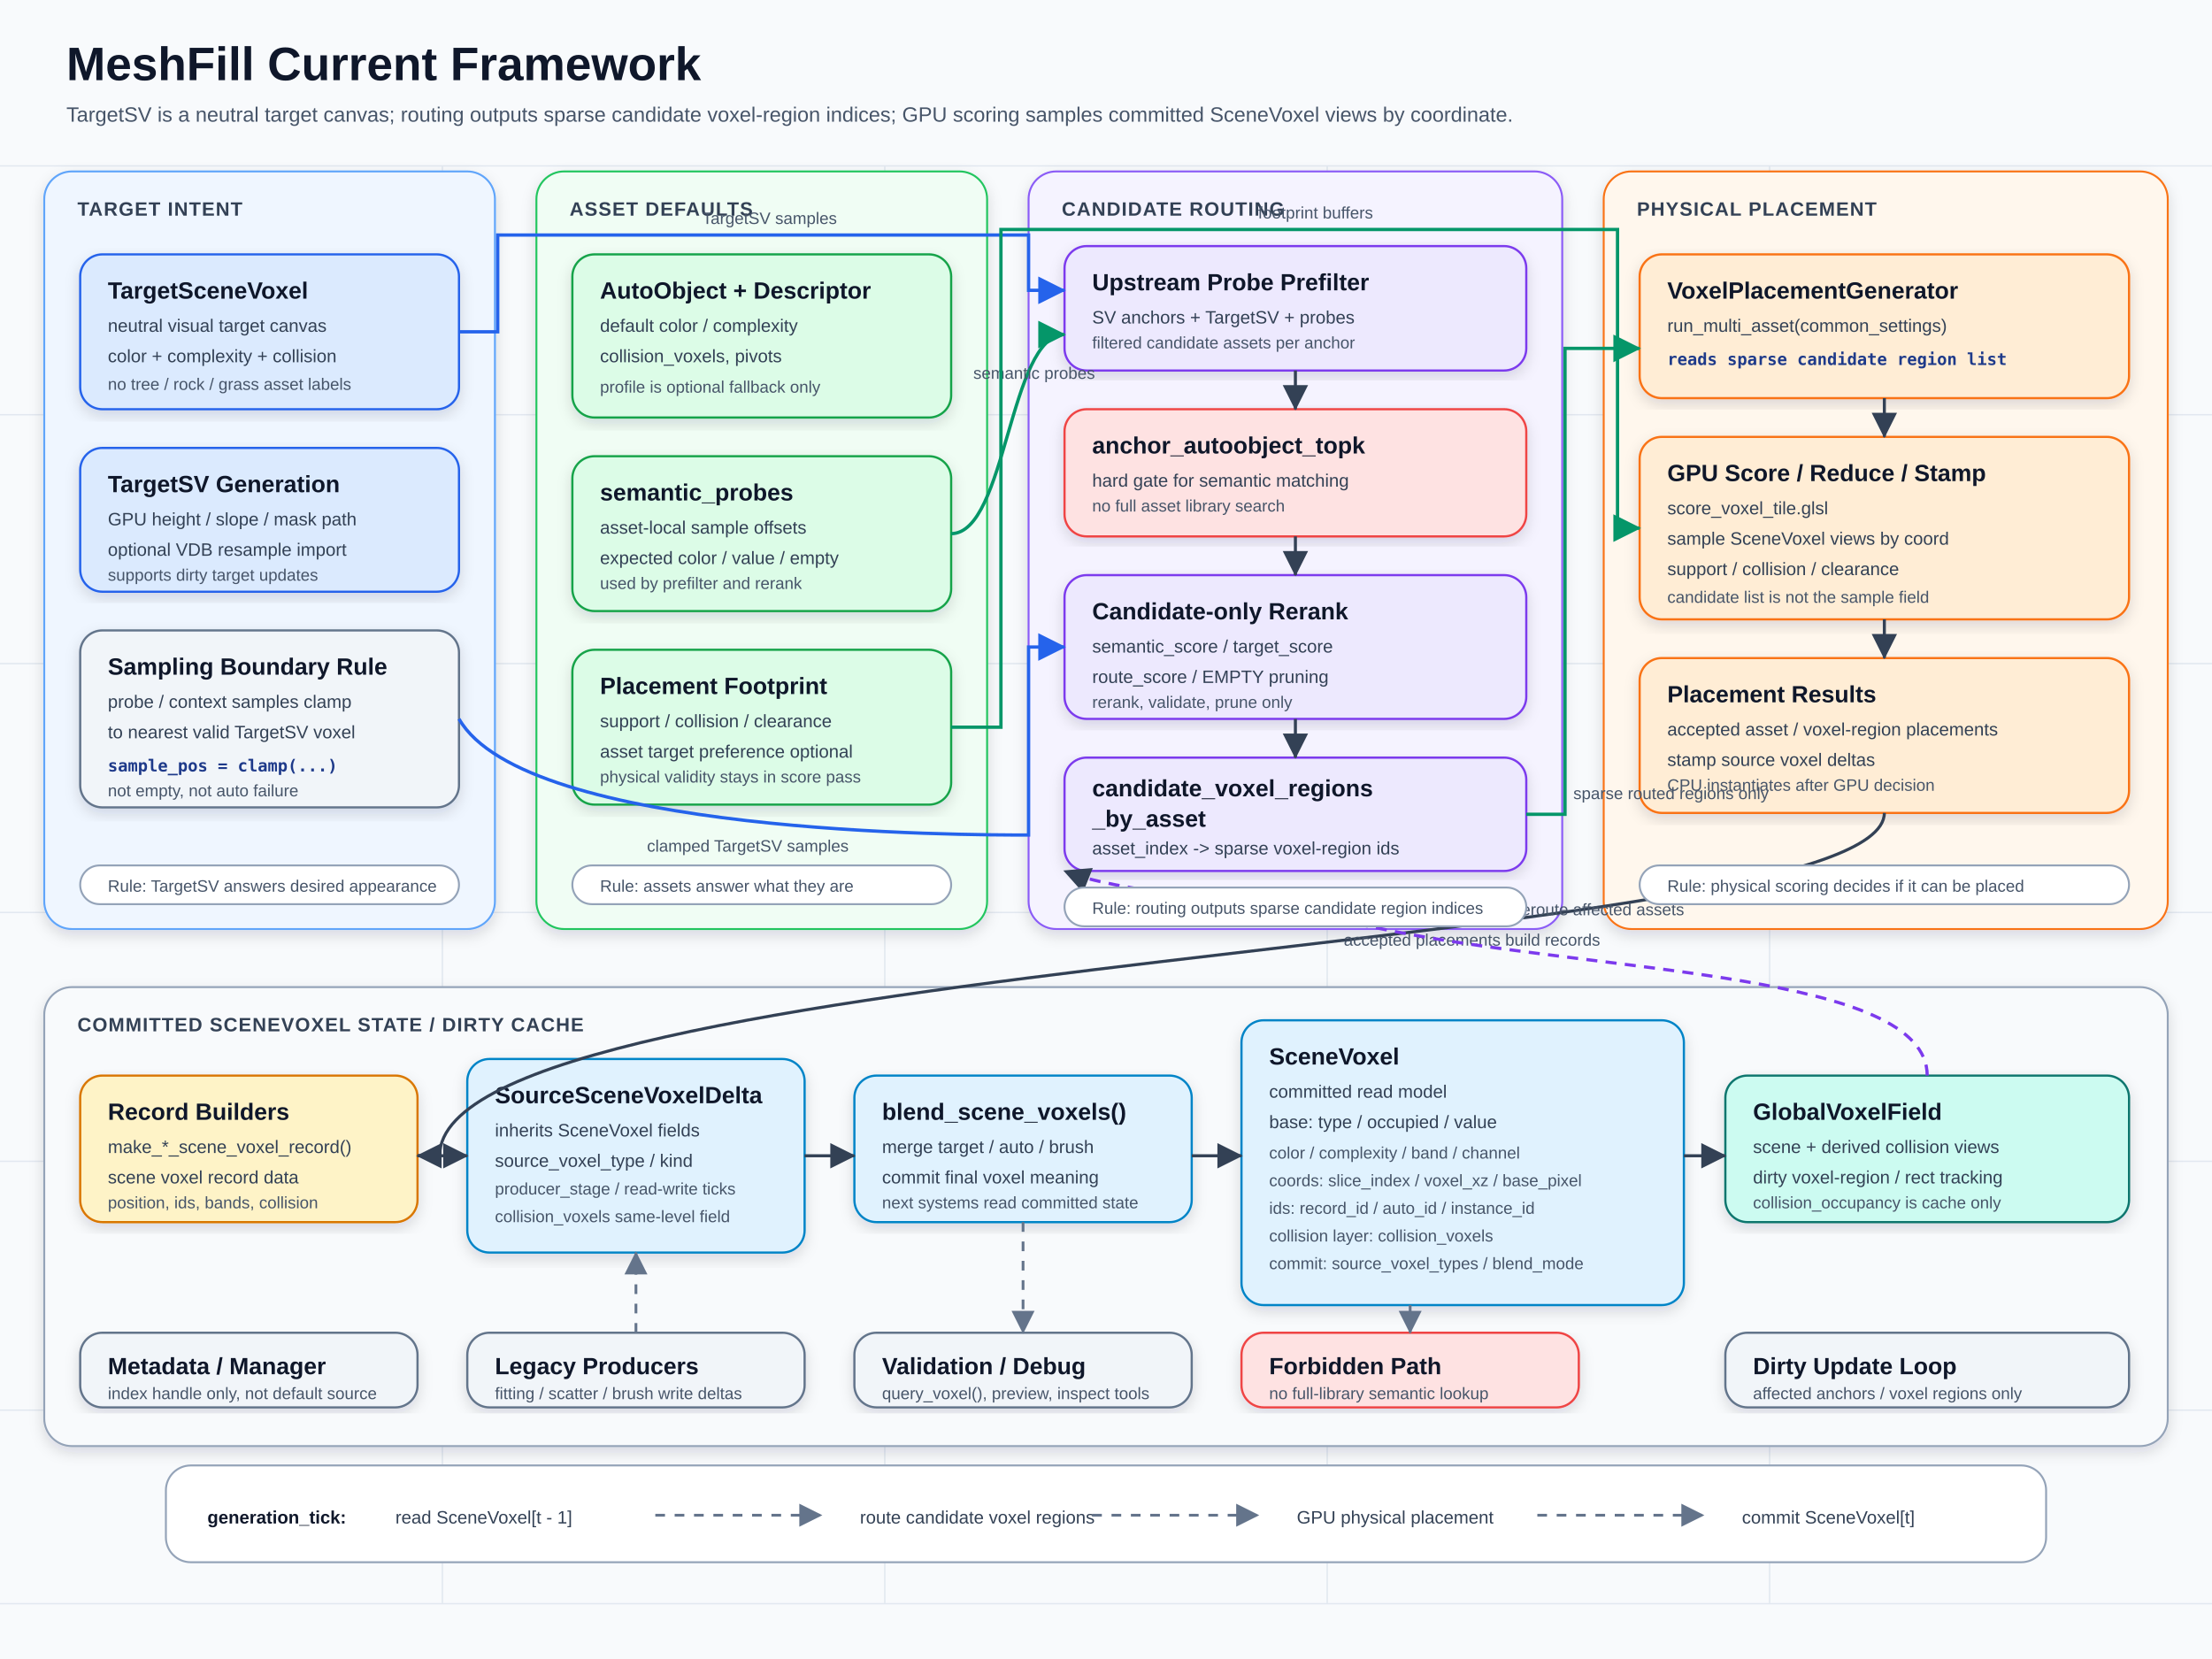
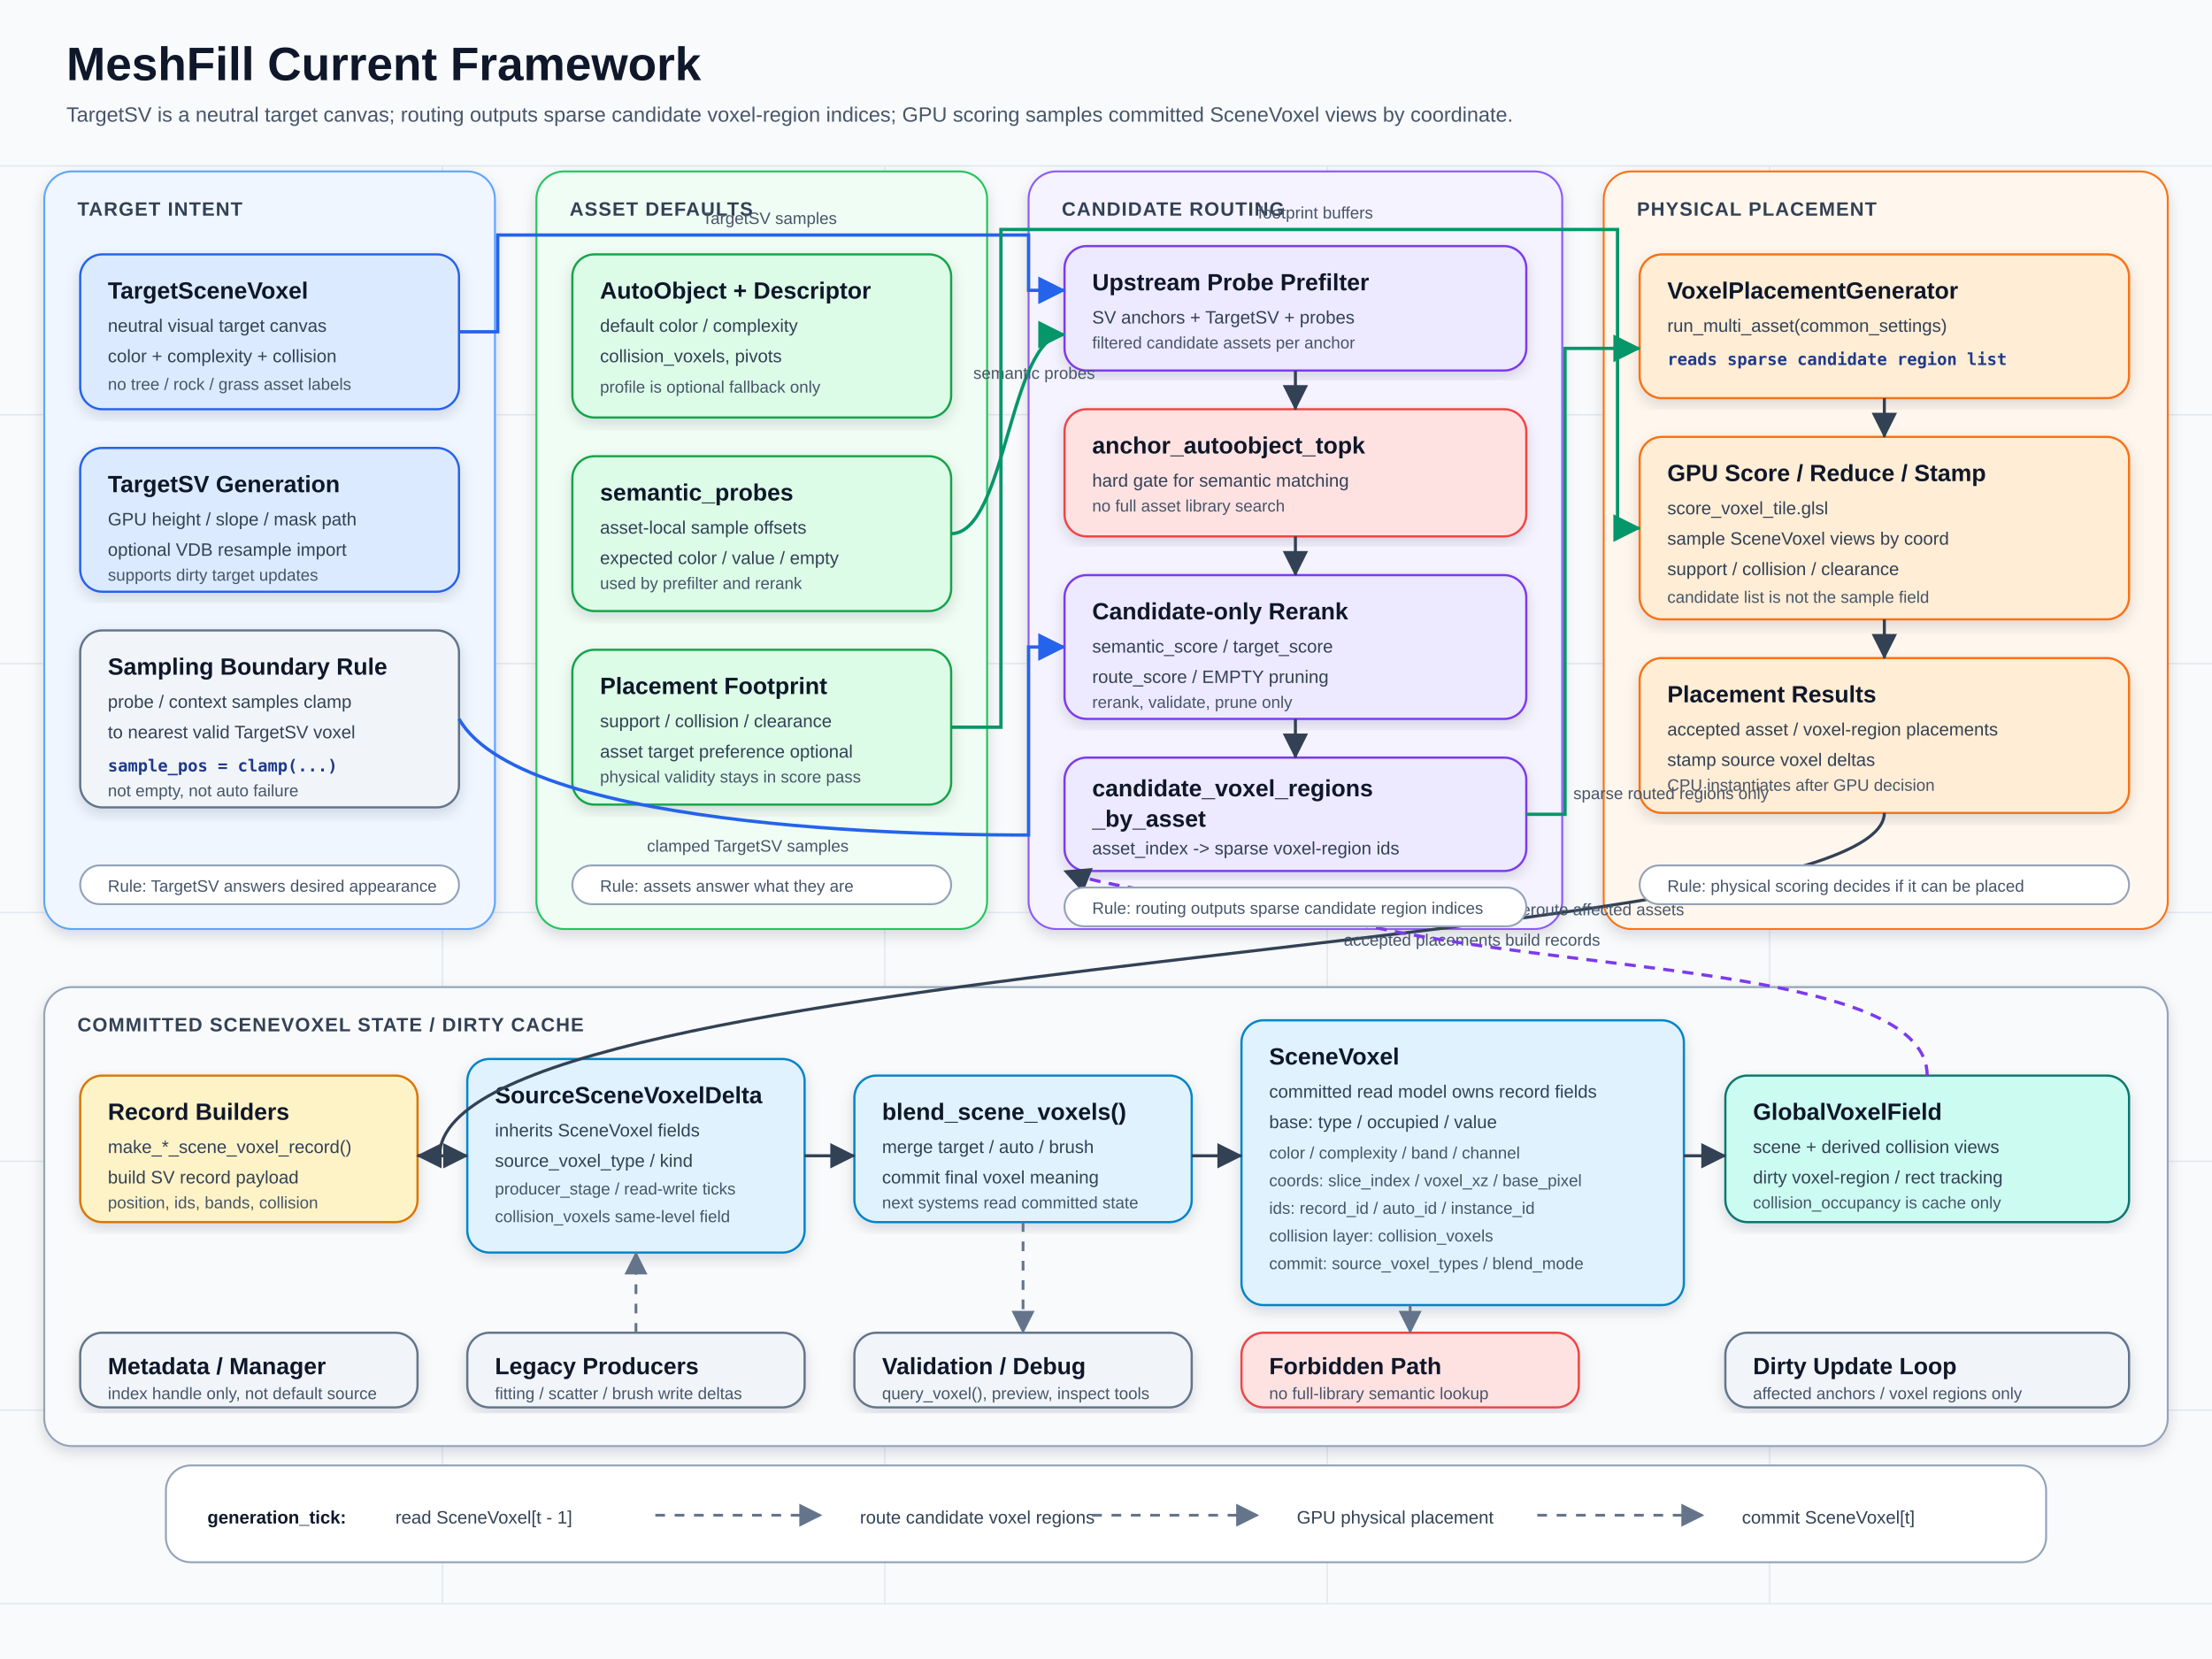
<svg xmlns="http://www.w3.org/2000/svg" width="1600" height="1200" viewBox="0 0 1600 1200" role="img" aria-labelledby="title desc">
  <defs>
    <marker id="arrow" viewBox="0 0 12 12" refX="10.5" refY="6" markerWidth="10" markerHeight="10" orient="auto">
      <path d="M1,1 L11,6 L1,11 Z" fill="#334155" />
    </marker>
    <marker id="arrow-blue" viewBox="0 0 12 12" refX="10.5" refY="6" markerWidth="10" markerHeight="10" orient="auto">
      <path d="M1,1 L11,6 L1,11 Z" fill="#2563eb" />
    </marker>
    <marker id="arrow-green" viewBox="0 0 12 12" refX="10.5" refY="6" markerWidth="10" markerHeight="10" orient="auto">
      <path d="M1,1 L11,6 L1,11 Z" fill="#059669" />
    </marker>
    <marker id="arrow-soft" viewBox="0 0 12 12" refX="10.5" refY="6" markerWidth="10" markerHeight="10" orient="auto">
      <path d="M1,1 L11,6 L1,11 Z" fill="#64748b" />
    </marker>
    <filter id="shadow" x="-8%" y="-8%" width="116%" height="116%">
      <feDropShadow dx="0" dy="4" stdDeviation="5" flood-color="#0f172a" flood-opacity="0.14" />
    </filter>
    <style>
      .bg { fill: #f8fafc; }
      .grid { stroke: #e2e8f0; stroke-width: 1; }
      .title { fill: #0f172a; font: 700 34px "Microsoft YaHei", "Segoe UI", Arial, sans-serif; }
      .subtitle { fill: #475569; font: 15px "Microsoft YaHei", "Segoe UI", Arial, sans-serif; }
      .band-title { fill: #334155; font: 700 14px "Microsoft YaHei", "Segoe UI", Arial, sans-serif; letter-spacing: .05em; }
      .label { fill: #0f172a; font: 700 17px "Microsoft YaHei", "Segoe UI", Arial, sans-serif; }
      .small { fill: #334155; font: 13px "Microsoft YaHei", "Segoe UI", Arial, sans-serif; }
      .tiny { fill: #475569; font: 12px "Microsoft YaHei", "Segoe UI", Arial, sans-serif; }
      .mono { fill: #1e3a8a; font: 700 12px Consolas, "Cascadia Mono", monospace; }
      .pill-text { fill: #0f172a; font: 700 13px "Microsoft YaHei", "Segoe UI", Arial, sans-serif; }
      .band { fill: #ffffff; stroke: #dbe3ef; stroke-width: 1.2; filter: url(#shadow); }
      .target-band { fill: #eff6ff; stroke: #60a5fa; stroke-width: 1.4; }
      .asset-band { fill: #f0fdf4; stroke: #22c55e; stroke-width: 1.4; }
      .route-band { fill: #f5f3ff; stroke: #8b5cf6; stroke-width: 1.4; }
      .place-band { fill: #fff7ed; stroke: #f97316; stroke-width: 1.4; }
      .state-band { fill: #f8fafc; stroke: #94a3b8; stroke-width: 1.4; }
      .node { stroke-width: 1.6; filter: url(#shadow); }
      .target { fill: #dbeafe; stroke: #2563eb; }
      .asset { fill: #dcfce7; stroke: #16a34a; }
      .route { fill: #ede9fe; stroke: #7c3aed; }
      .hardgate { fill: #fee2e2; stroke: #ef4444; }
      .placement { fill: #ffedd5; stroke: #f97316; }
      .state { fill: #e0f2fe; stroke: #0284c7; }
      .cache { fill: #ccfbf1; stroke: #0f766e; }
      .record { fill: #fef3c7; stroke: #d97706; }
      .support { fill: #f1f5f9; stroke: #64748b; }
      .tick { fill: #ffffff; stroke: #94a3b8; stroke-width: 1.4; }
      .edge { stroke: #334155; stroke-width: 2.2; fill: none; marker-end: url(#arrow); }
      .edge-blue { stroke: #2563eb; stroke-width: 2.4; fill: none; marker-end: url(#arrow-blue); }
      .edge-green { stroke: #059669; stroke-width: 2.4; fill: none; marker-end: url(#arrow-green); }
      .edge-soft { stroke: #64748b; stroke-width: 2; fill: none; marker-end: url(#arrow-soft); stroke-dasharray: 7 7; }
      .edge-loop { stroke: #7c3aed; stroke-width: 2.3; fill: none; marker-end: url(#arrow); stroke-dasharray: 8 6; }
    </style>
  </defs>
  <rect class="bg" width="1600" height="1200" />
  <path class="grid" d="M0 120H1600M0 300H1600M0 480H1600M0 660H1600M0 840H1600M0 1020H1600M0 1160H1600" />
  <path class="grid" d="M320 120V1160M640 120V1160M960 120V1160M1280 120V1160" />
  <text class="title" x="48" y="58">MeshFill Current Framework</text>
  <text class="subtitle" x="48" y="88">TargetSV is a neutral target canvas; routing outputs sparse candidate voxel-region indices; GPU scoring samples committed SceneVoxel views by coordinate.</text>
  <rect class="band target-band" x="32" y="124" width="326" height="548" rx="20" ry="20" />
  <rect class="band asset-band" x="388" y="124" width="326" height="548" rx="20" ry="20" />
  <rect class="band route-band" x="744" y="124" width="386" height="548" rx="20" ry="20" />
  <rect class="band place-band" x="1160" y="124" width="408" height="548" rx="20" ry="20" />
  <rect class="band state-band" x="32" y="714" width="1536" height="332" rx="20" ry="20" />
  <text class="band-title" x="56" y="156">TARGET INTENT</text>
  <text class="band-title" x="412" y="156">ASSET DEFAULTS</text>
  <text class="band-title" x="768" y="156">CANDIDATE ROUTING</text>
  <text class="band-title" x="1184" y="156">PHYSICAL PLACEMENT</text>
  <text class="band-title" x="56" y="746">COMMITTED SCENEVOXEL STATE / DIRTY CACHE</text>
  <rect class="node target" x="58" y="184" width="274" height="112" rx="16" ry="16" />
  <text class="label" x="78" y="216">TargetSceneVoxel</text>
  <text class="small" x="78" y="240">neutral visual target canvas</text>
  <text class="small" x="78" y="262">color + complexity + collision</text>
  <text class="tiny" x="78" y="282">no tree / rock / grass asset labels</text>
  <rect class="node target" x="58" y="324" width="274" height="104" rx="16" ry="16" />
  <text class="label" x="78" y="356">TargetSV Generation</text>
  <text class="small" x="78" y="380">GPU height / slope / mask path</text>
  <text class="small" x="78" y="402">optional VDB resample import</text>
  <text class="tiny" x="78" y="420">supports dirty target updates</text>
  <rect class="node support" x="58" y="456" width="274" height="128" rx="16" ry="16" />
  <text class="label" x="78" y="488">Sampling Boundary Rule</text>
  <text class="small" x="78" y="512">probe / context samples clamp</text>
  <text class="small" x="78" y="534">to nearest valid TargetSV voxel</text>
  <text class="mono" x="78" y="558">sample_pos = clamp(...)</text>
  <text class="tiny" x="78" y="576">not empty, not auto failure</text>
  <rect class="node asset" x="414" y="184" width="274" height="118" rx="16" ry="16" />
  <text class="label" x="434" y="216">AutoObject + Descriptor</text>
  <text class="small" x="434" y="240">default color / complexity</text>
  <text class="small" x="434" y="262">collision_voxels, pivots</text>
  <text class="tiny" x="434" y="284">profile is optional fallback only</text>
  <rect class="node asset" x="414" y="330" width="274" height="112" rx="16" ry="16" />
  <text class="label" x="434" y="362">semantic_probes</text>
  <text class="small" x="434" y="386">asset-local sample offsets</text>
  <text class="small" x="434" y="408">expected color / value / empty</text>
  <text class="tiny" x="434" y="426">used by prefilter and rerank</text>
  <rect class="node asset" x="414" y="470" width="274" height="112" rx="16" ry="16" />
  <text class="label" x="434" y="502">Placement Footprint</text>
  <text class="small" x="434" y="526">support / collision / clearance</text>
  <text class="small" x="434" y="548">asset target preference optional</text>
  <text class="tiny" x="434" y="566">physical validity stays in score pass</text>
  <rect class="node route" x="770" y="178" width="334" height="90" rx="16" ry="16" />
  <text class="label" x="790" y="210">Upstream Probe Prefilter</text>
  <text class="small" x="790" y="234">SV anchors + TargetSV + probes</text>
  <text class="tiny" x="790" y="252">filtered candidate assets per anchor</text>
  <rect class="node hardgate" x="770" y="296" width="334" height="92" rx="16" ry="16" />
  <text class="label" x="790" y="328">anchor_autoobject_topk</text>
  <text class="small" x="790" y="352">hard gate for semantic matching</text>
  <text class="tiny" x="790" y="370">no full asset library search</text>
  <rect class="node route" x="770" y="416" width="334" height="104" rx="16" ry="16" />
  <text class="label" x="790" y="448">Candidate-only Rerank</text>
  <text class="small" x="790" y="472">semantic_score / target_score</text>
  <text class="small" x="790" y="494">route_score / EMPTY pruning</text>
  <text class="tiny" x="790" y="512">rerank, validate, prune only</text>
  <rect class="node route" x="770" y="548" width="334" height="82" rx="16" ry="16" />
  <text class="label" x="790" y="576">candidate_voxel_regions</text>
  <text class="label" x="790" y="598">_by_asset</text>
  <text class="small" x="790" y="618">asset_index -&gt; sparse voxel-region ids</text>
  <rect class="node placement" x="1186" y="184" width="354" height="104" rx="16" ry="16" />
  <text class="label" x="1206" y="216">VoxelPlacementGenerator</text>
  <text class="small" x="1206" y="240">run_multi_asset(common_settings)</text>
  <text class="mono" x="1206" y="264">reads sparse candidate region list</text>
  <rect class="node placement" x="1186" y="316" width="354" height="132" rx="16" ry="16" />
  <text class="label" x="1206" y="348">GPU Score / Reduce / Stamp</text>
  <text class="small" x="1206" y="372">score_voxel_tile.glsl</text>
  <text class="small" x="1206" y="394">sample SceneVoxel views by coord</text>
  <text class="small" x="1206" y="416">support / collision / clearance</text>
  <text class="tiny" x="1206" y="436">candidate list is not the sample field</text>
  <rect class="node placement" x="1186" y="476" width="354" height="112" rx="16" ry="16" />
  <text class="label" x="1206" y="508">Placement Results</text>
  <text class="small" x="1206" y="532">accepted asset / voxel-region placements</text>
  <text class="small" x="1206" y="554">stamp source voxel deltas</text>
  <text class="tiny" x="1206" y="572">CPU instantiates after GPU decision</text>
  <path class="edge-blue" d="M332 240 H360 V170 H744 V210 H770" />
  <text class="tiny" x="508" y="162">TargetSV samples</text>
  <path class="edge-blue" d="M332 520 C380 604 700 604 744 604 L744 468 L770 468" />
  <text class="tiny" x="468" y="616">clamped TargetSV samples</text>
  <path class="edge-green" d="M688 386 C728 386 730 242 770 242" />
  <text class="tiny" x="704" y="274">semantic probes</text>
  <path class="edge-green" d="M688 526 L724 526 L724 166 L1170 166 L1170 382 L1186 382" />
  <text class="tiny" x="910" y="158">footprint buffers</text>
  <path class="edge" d="M937 268 V296" />
  <path class="edge" d="M937 388 V416" />
  <path class="edge" d="M937 520 V548" />
  <path class="edge-green" d="M1104 589 L1132 589 L1132 252 L1186 252" />
  <text class="tiny" x="1138" y="578">sparse routed regions only</text>
  <path class="edge" d="M1363 288 V316" />
  <path class="edge" d="M1363 448 V476" />
  <rect class="node record" x="58" y="778" width="244" height="106" rx="16" ry="16" />
  <text class="label" x="78" y="810">Record Builders</text>
  <text class="small" x="78" y="834">make_*_scene_voxel_record()</text>
-   <text class="small" x="78" y="856">scene voxel record data</text>
+   <text class="small" x="78" y="856">build SV record payload</text>
  <text class="tiny" x="78" y="874">position, ids, bands, collision</text>
  <rect class="node state" x="338" y="766" width="244" height="140" rx="16" ry="16" />
  <text class="label" x="358" y="798">SourceSceneVoxelDelta</text>
  <text class="small" x="358" y="822">inherits SceneVoxel fields</text>
  <text class="small" x="358" y="844">source_voxel_type / kind</text>
  <text class="tiny" x="358" y="864">producer_stage / read-write ticks</text>
  <text class="tiny" x="358" y="884">collision_voxels same-level field</text>
  <rect class="node state" x="618" y="778" width="244" height="106" rx="16" ry="16" />
  <text class="label" x="638" y="810">blend_scene_voxels()</text>
  <text class="small" x="638" y="834">merge target / auto / brush</text>
  <text class="small" x="638" y="856">commit final voxel meaning</text>
  <text class="tiny" x="638" y="874">next systems read committed state</text>
  <rect class="node state" x="898" y="738" width="320" height="206" rx="16" ry="16" />
  <text class="label" x="918" y="770">SceneVoxel</text>
-   <text class="small" x="918" y="794">committed read model</text>
+   <text class="small" x="918" y="794">committed read model owns record fields</text>
  <text class="small" x="918" y="816">base: type / occupied / value</text>
  <text class="tiny" x="918" y="838">color / complexity / band / channel</text>
  <text class="tiny" x="918" y="858">coords: slice_index / voxel_xz / base_pixel</text>
  <text class="tiny" x="918" y="878">ids: record_id / auto_id / instance_id</text>
  <text class="tiny" x="918" y="898">collision layer: collision_voxels</text>
  <text class="tiny" x="918" y="918">commit: source_voxel_types / blend_mode</text>
  <rect class="node cache" x="1248" y="778" width="292" height="106" rx="16" ry="16" />
  <text class="label" x="1268" y="810">GlobalVoxelField</text>
  <text class="small" x="1268" y="834">scene + derived collision views</text>
  <text class="small" x="1268" y="856">dirty voxel-region / rect tracking</text>
  <text class="tiny" x="1268" y="874">collision_occupancy is cache only</text>
  <rect class="node support" x="58" y="964" width="244" height="54" rx="16" ry="16" />
  <text class="label" x="78" y="994">Metadata / Manager</text>
  <text class="tiny" x="78" y="1012">index handle only, not default source</text>
  <rect class="node support" x="338" y="964" width="244" height="54" rx="16" ry="16" />
  <text class="label" x="358" y="994">Legacy Producers</text>
  <text class="tiny" x="358" y="1012">fitting / scatter / brush write deltas</text>
  <rect class="node support" x="618" y="964" width="244" height="54" rx="16" ry="16" />
  <text class="label" x="638" y="994">Validation / Debug</text>
  <text class="tiny" x="638" y="1012">query_voxel(), preview, inspect tools</text>
  <rect class="node hardgate" x="898" y="964" width="244" height="54" rx="16" ry="16" />
  <text class="label" x="918" y="994">Forbidden Path</text>
  <text class="tiny" x="918" y="1012">no full-library semantic lookup</text>
  <rect class="node support" x="1248" y="964" width="292" height="54" rx="16" ry="16" />
  <text class="label" x="1268" y="994">Dirty Update Loop</text>
  <text class="tiny" x="1268" y="1012">affected anchors / voxel regions only</text>
  <path class="edge" d="M1363 588 C1363 690 318 690 318 836 H302" />
  <text class="tiny" x="972" y="684">accepted placements build records</text>
  <path class="edge" d="M302 836 H338" />
  <path class="edge" d="M582 836 H618" />
  <path class="edge" d="M862 836 H898" />
  <path class="edge" d="M1218 836 H1248" />
  <path class="edge-soft" d="M1020 944 V964" />
  <path class="edge-soft" d="M740 884 V964" />
  <path class="edge-soft" d="M460 964 V906" />
  <path class="edge-loop" d="M1394 778 C1394 704 1164 704 1010 674 C884 648 810 646 770 630" />
  <text class="tiny" x="1010" y="662">dirty anchors -&gt; reroute affected assets</text>
  <rect class="tick" x="120" y="1060" width="1360" height="70" rx="18" ry="18" />
  <text class="pill-text" x="150" y="1102">generation_tick:</text>
  <text class="small" x="286" y="1102">read SceneVoxel[t - 1]</text>
  <path class="edge-soft" d="M474 1096 H594" />
  <text class="small" x="622" y="1102">route candidate voxel regions</text>
  <path class="edge-soft" d="M790 1096 H910" />
  <text class="small" x="938" y="1102">GPU physical placement</text>
  <path class="edge-soft" d="M1112 1096 H1232" />
  <text class="small" x="1260" y="1102">commit SceneVoxel[t]</text>
  <rect class="tick" x="58" y="626" width="274" height="28" rx="14" ry="14" />
  <text class="tiny" x="78" y="645">Rule: TargetSV answers desired appearance</text>
  <rect class="tick" x="414" y="626" width="274" height="28" rx="14" ry="14" />
  <text class="tiny" x="434" y="645">Rule: assets answer what they are</text>
  <rect class="tick" x="770" y="642" width="334" height="28" rx="14" ry="14" />
  <text class="tiny" x="790" y="661">Rule: routing outputs sparse candidate region indices</text>
  <rect class="tick" x="1186" y="626" width="354" height="28" rx="14" ry="14" />
  <text class="tiny" x="1206" y="645">Rule: physical scoring decides if it can be placed</text>
</svg>
